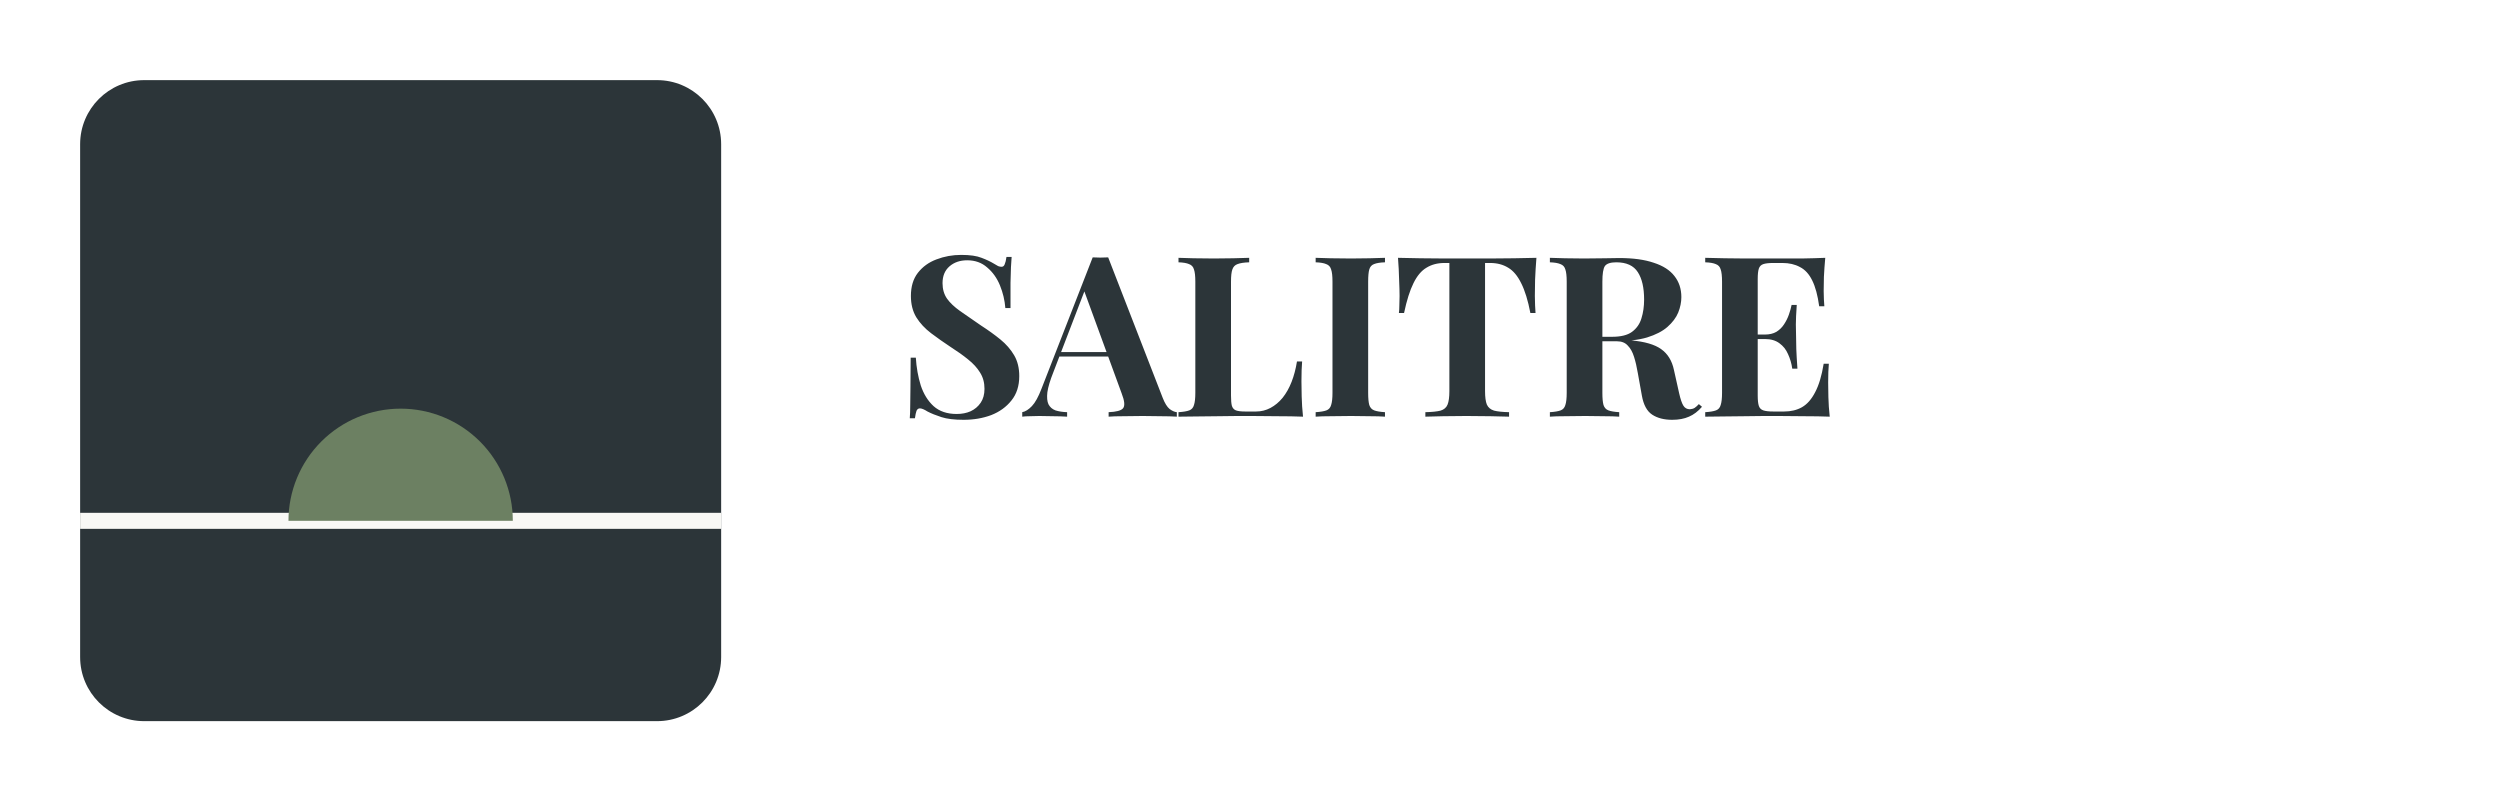
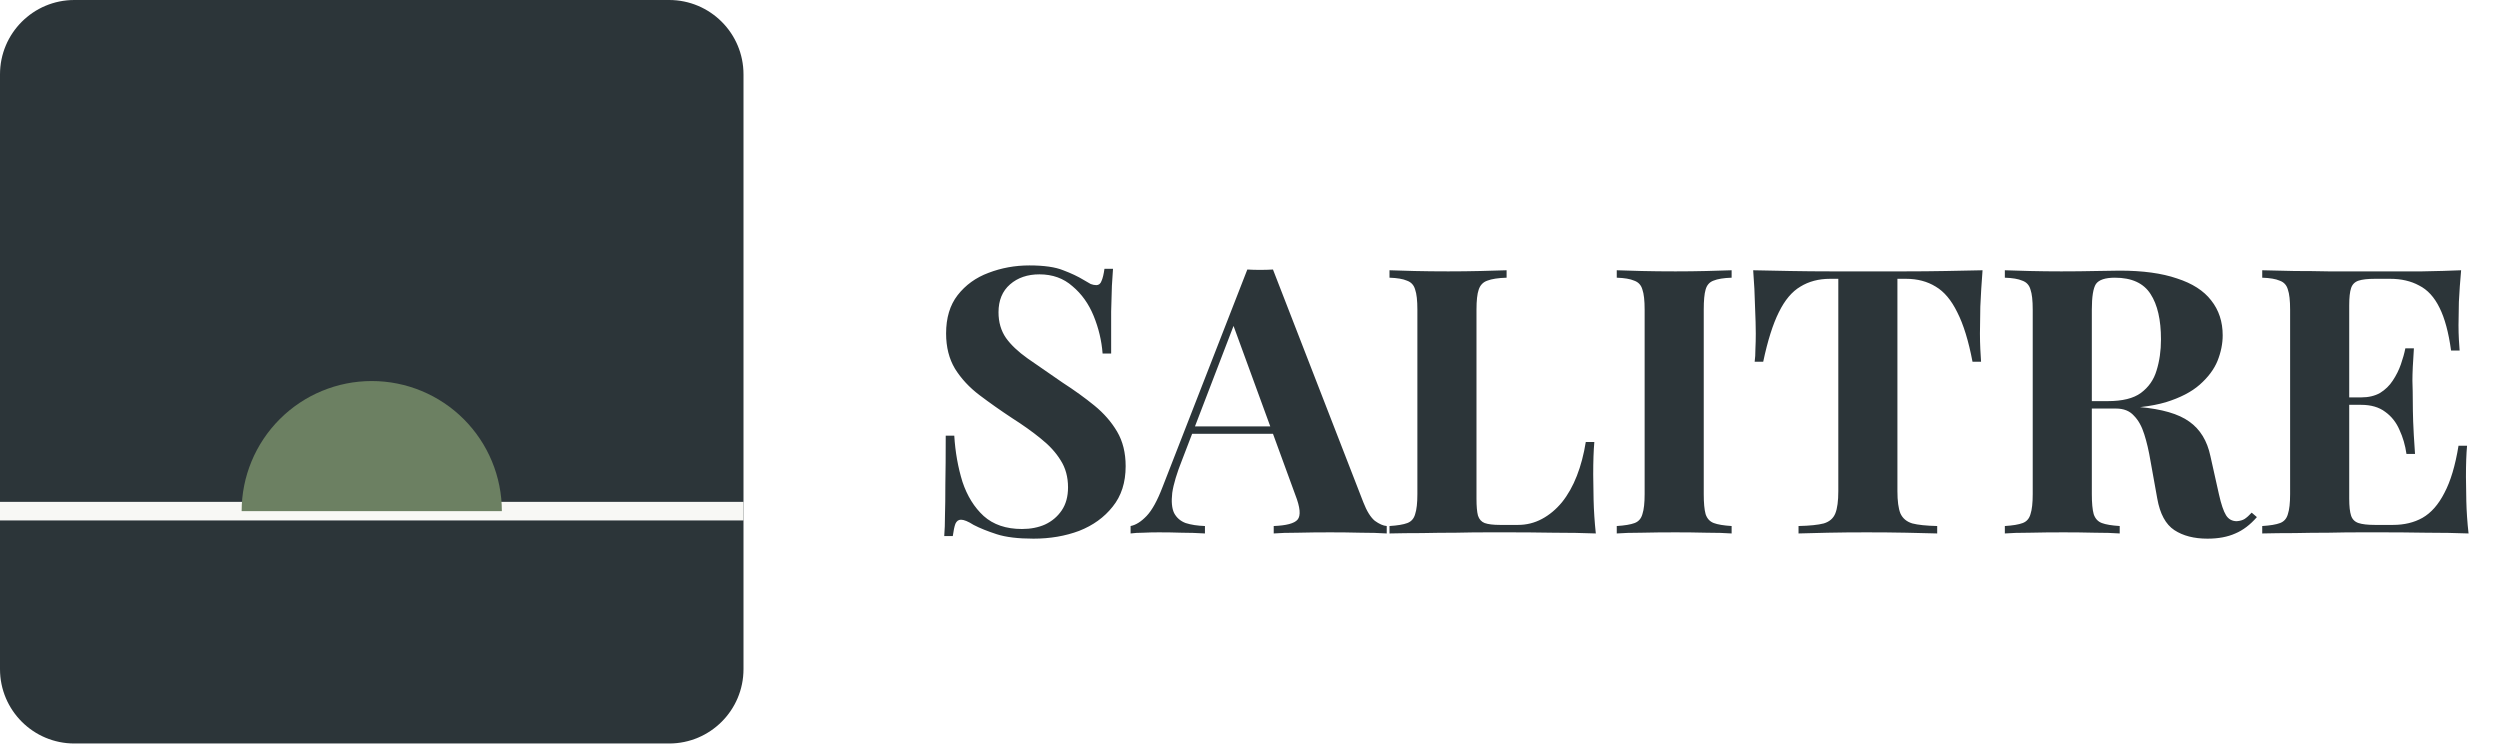
- <svg xmlns="http://www.w3.org/2000/svg" width="312" height="100" viewBox="0 0 312 100" fill="none">
-   <path d="M82 10H18C13.582 10 10 13.582 10 18V82C10 86.418 13.582 90 18 90H82C86.418 90 90 86.418 90 82V18C90 13.582 86.418 10 82 10Z" fill="#2C3539" />
-   <path d="M90 64H10V66H90V64Z" fill="#F8F8F5" />
-   <path d="M36 65C36 61.287 37.475 57.726 40.1 55.1C42.726 52.475 46.287 51 50 51C53.713 51 57.274 52.475 59.9 55.1C62.525 57.726 64 61.287 64 65H36Z" fill="#6C8062" />
-   <path d="M119.952 31.812C121.053 31.812 121.903 31.933 122.5 32.176C123.097 32.4 123.611 32.643 124.04 32.904C124.264 33.035 124.441 33.137 124.572 33.212C124.721 33.268 124.861 33.296 124.992 33.296C125.179 33.296 125.309 33.193 125.384 32.988C125.477 32.783 125.552 32.475 125.608 32.064H126.252C126.233 32.419 126.205 32.848 126.168 33.352C126.149 33.837 126.131 34.481 126.112 35.284C126.112 36.087 126.112 37.141 126.112 38.448H125.468C125.393 37.477 125.169 36.535 124.796 35.62C124.423 34.705 123.891 33.959 123.2 33.38C122.528 32.783 121.697 32.484 120.708 32.484C119.812 32.484 119.075 32.736 118.496 33.24C117.917 33.744 117.628 34.444 117.628 35.34C117.628 36.087 117.815 36.731 118.188 37.272C118.561 37.795 119.103 38.308 119.812 38.812C120.54 39.316 121.417 39.923 122.444 40.632C123.34 41.211 124.143 41.789 124.852 42.368C125.561 42.947 126.131 43.6 126.56 44.328C126.989 45.056 127.204 45.924 127.204 46.932C127.204 48.164 126.877 49.181 126.224 49.984C125.589 50.787 124.749 51.393 123.704 51.804C122.659 52.196 121.511 52.392 120.26 52.392C119.103 52.392 118.179 52.28 117.488 52.056C116.797 51.832 116.219 51.599 115.752 51.356C115.341 51.095 115.024 50.964 114.8 50.964C114.613 50.964 114.473 51.067 114.38 51.272C114.305 51.477 114.24 51.785 114.184 52.196H113.54C113.577 51.748 113.596 51.225 113.596 50.628C113.615 50.031 113.624 49.256 113.624 48.304C113.643 47.333 113.652 46.111 113.652 44.636H114.296C114.371 45.868 114.576 47.025 114.912 48.108C115.267 49.172 115.799 50.031 116.508 50.684C117.236 51.337 118.197 51.664 119.392 51.664C120.045 51.664 120.624 51.552 121.128 51.328C121.651 51.085 122.071 50.731 122.388 50.264C122.705 49.797 122.864 49.219 122.864 48.528C122.864 47.744 122.677 47.063 122.304 46.484C121.949 45.905 121.455 45.364 120.82 44.86C120.204 44.356 119.485 43.843 118.664 43.32C117.787 42.741 116.965 42.163 116.2 41.584C115.435 41.005 114.819 40.343 114.352 39.596C113.904 38.849 113.68 37.963 113.68 36.936C113.68 35.76 113.969 34.799 114.548 34.052C115.145 33.287 115.92 32.727 116.872 32.372C117.843 31.999 118.869 31.812 119.952 31.812ZM138.3 32.12L145.104 49.648C145.365 50.32 145.655 50.787 145.972 51.048C146.308 51.291 146.607 51.421 146.868 51.44V52C146.308 51.963 145.645 51.944 144.88 51.944C144.133 51.925 143.377 51.916 142.612 51.916C141.753 51.916 140.941 51.925 140.176 51.944C139.411 51.944 138.804 51.963 138.356 52V51.44C139.308 51.403 139.905 51.244 140.148 50.964C140.409 50.665 140.353 50.04 139.98 49.088L135.22 36.068L135.724 35.34L131.468 46.428C131.057 47.455 130.805 48.295 130.712 48.948C130.637 49.601 130.684 50.105 130.852 50.46C131.039 50.815 131.328 51.067 131.72 51.216C132.131 51.347 132.616 51.421 133.176 51.44V52C132.56 51.963 131.972 51.944 131.412 51.944C130.852 51.925 130.283 51.916 129.704 51.916C129.293 51.916 128.901 51.925 128.528 51.944C128.173 51.944 127.856 51.963 127.576 52V51.44C127.968 51.365 128.369 51.113 128.78 50.684C129.191 50.255 129.592 49.527 129.984 48.5L136.368 32.12C136.667 32.139 136.984 32.148 137.32 32.148C137.675 32.148 138.001 32.139 138.3 32.12ZM140.26 43.936V44.496H131.916L132.196 43.936H140.26ZM155.897 32.176V32.736C155.262 32.755 154.777 32.829 154.441 32.96C154.124 33.072 153.909 33.296 153.797 33.632C153.685 33.949 153.629 34.453 153.629 35.144V49.368C153.629 49.947 153.666 50.376 153.741 50.656C153.834 50.936 154.002 51.123 154.245 51.216C154.506 51.309 154.889 51.356 155.393 51.356H156.765C157.4 51.356 157.997 51.207 158.557 50.908C159.117 50.609 159.621 50.189 160.069 49.648C160.517 49.088 160.89 48.425 161.189 47.66C161.488 46.895 161.712 46.045 161.861 45.112H162.505C162.449 45.747 162.421 46.568 162.421 47.576C162.421 48.005 162.43 48.631 162.449 49.452C162.468 50.273 162.524 51.123 162.617 52C161.665 51.963 160.592 51.944 159.397 51.944C158.202 51.925 157.138 51.916 156.205 51.916C155.738 51.916 155.141 51.916 154.413 51.916C153.685 51.916 152.901 51.925 152.061 51.944C151.221 51.944 150.372 51.953 149.513 51.972C148.654 51.972 147.842 51.981 147.077 52V51.44C147.674 51.403 148.122 51.328 148.421 51.216C148.72 51.104 148.916 50.88 149.009 50.544C149.121 50.208 149.177 49.704 149.177 49.032V35.144C149.177 34.453 149.121 33.949 149.009 33.632C148.916 33.296 148.71 33.072 148.393 32.96C148.094 32.829 147.656 32.755 147.077 32.736V32.176C147.544 32.195 148.169 32.213 148.953 32.232C149.756 32.251 150.605 32.26 151.501 32.26C152.322 32.26 153.125 32.251 153.909 32.232C154.712 32.213 155.374 32.195 155.897 32.176ZM172.846 32.176V32.736C172.249 32.755 171.792 32.829 171.474 32.96C171.176 33.072 170.98 33.296 170.886 33.632C170.793 33.949 170.746 34.453 170.746 35.144V49.032C170.746 49.704 170.793 50.208 170.886 50.544C170.998 50.88 171.204 51.104 171.502 51.216C171.801 51.328 172.249 51.403 172.846 51.44V52C172.342 51.963 171.708 51.944 170.942 51.944C170.177 51.925 169.402 51.916 168.618 51.916C167.704 51.916 166.854 51.925 166.07 51.944C165.305 51.944 164.68 51.963 164.194 52V51.44C164.792 51.403 165.24 51.328 165.538 51.216C165.837 51.104 166.033 50.88 166.126 50.544C166.238 50.208 166.294 49.704 166.294 49.032V35.144C166.294 34.453 166.238 33.949 166.126 33.632C166.033 33.296 165.828 33.072 165.51 32.96C165.212 32.829 164.773 32.755 164.194 32.736V32.176C164.68 32.195 165.305 32.213 166.07 32.232C166.854 32.251 167.704 32.26 168.618 32.26C169.402 32.26 170.177 32.251 170.942 32.232C171.708 32.213 172.342 32.195 172.846 32.176ZM191.746 32.176C191.671 33.128 191.615 34.043 191.578 34.92C191.559 35.797 191.55 36.469 191.55 36.936C191.55 37.347 191.559 37.739 191.578 38.112C191.596 38.485 191.615 38.803 191.634 39.064H190.99C190.691 37.496 190.308 36.255 189.842 35.34C189.394 34.425 188.852 33.781 188.218 33.408C187.583 33.016 186.836 32.82 185.978 32.82H185.334V48.808C185.334 49.555 185.408 50.115 185.558 50.488C185.726 50.861 186.024 51.113 186.454 51.244C186.883 51.356 187.508 51.421 188.33 51.44V52C187.751 51.981 186.976 51.963 186.006 51.944C185.054 51.925 184.055 51.916 183.01 51.916C181.983 51.916 181.012 51.925 180.098 51.944C179.183 51.963 178.446 51.981 177.886 52V51.44C178.726 51.421 179.36 51.356 179.79 51.244C180.219 51.113 180.508 50.861 180.658 50.488C180.807 50.115 180.882 49.555 180.882 48.808V32.82H180.266C179.407 32.82 178.66 33.016 178.026 33.408C177.391 33.781 176.85 34.425 176.402 35.34C175.954 36.236 175.562 37.477 175.226 39.064H174.582C174.619 38.803 174.638 38.485 174.638 38.112C174.656 37.739 174.666 37.347 174.666 36.936C174.666 36.469 174.647 35.797 174.61 34.92C174.591 34.043 174.544 33.128 174.47 32.176C175.328 32.195 176.262 32.213 177.27 32.232C178.296 32.251 179.323 32.26 180.35 32.26C181.376 32.26 182.3 32.26 183.122 32.26C183.962 32.26 184.886 32.26 185.894 32.26C186.92 32.26 187.947 32.251 188.974 32.232C190 32.213 190.924 32.195 191.746 32.176ZM193.425 32.176C193.891 32.195 194.517 32.213 195.301 32.232C196.103 32.251 196.897 32.26 197.681 32.26C198.577 32.26 199.445 32.251 200.285 32.232C201.125 32.213 201.722 32.204 202.077 32.204C203.813 32.204 205.25 32.4 206.389 32.792C207.546 33.165 208.405 33.716 208.965 34.444C209.543 35.172 209.833 36.049 209.833 37.076C209.833 37.711 209.702 38.355 209.441 39.008C209.179 39.643 208.731 40.24 208.097 40.8C207.481 41.341 206.631 41.78 205.549 42.116C204.466 42.433 203.103 42.592 201.461 42.592H198.773V42.032H201.181C202.282 42.032 203.113 41.827 203.673 41.416C204.251 40.987 204.643 40.427 204.849 39.736C205.073 39.027 205.185 38.243 205.185 37.384C205.185 35.909 204.923 34.771 204.401 33.968C203.878 33.147 202.982 32.736 201.713 32.736C200.985 32.736 200.509 32.895 200.285 33.212C200.079 33.529 199.977 34.173 199.977 35.144V49.032C199.977 49.704 200.023 50.208 200.117 50.544C200.229 50.88 200.434 51.104 200.733 51.216C201.031 51.328 201.479 51.403 202.077 51.44V52C201.573 51.963 200.938 51.944 200.173 51.944C199.407 51.925 198.633 51.916 197.849 51.916C196.953 51.916 196.103 51.925 195.301 51.944C194.517 51.944 193.891 51.963 193.425 52V51.44C194.022 51.403 194.47 51.328 194.769 51.216C195.067 51.104 195.263 50.88 195.357 50.544C195.469 50.208 195.525 49.704 195.525 49.032V35.144C195.525 34.453 195.469 33.949 195.357 33.632C195.263 33.296 195.058 33.072 194.741 32.96C194.442 32.829 194.003 32.755 193.425 32.736V32.176ZM198.717 42.116C199.519 42.135 200.21 42.172 200.789 42.228C201.386 42.284 201.909 42.34 202.357 42.396C202.805 42.433 203.206 42.461 203.561 42.48C205.259 42.629 206.51 42.993 207.313 43.572C208.134 44.151 208.666 45.019 208.909 46.176L209.553 49.06C209.721 49.807 209.898 50.329 210.085 50.628C210.271 50.927 210.542 51.076 210.897 51.076C211.139 51.057 211.335 51.001 211.485 50.908C211.653 50.796 211.83 50.637 212.017 50.432L212.409 50.768C211.905 51.347 211.363 51.757 210.785 52C210.206 52.261 209.506 52.392 208.685 52.392C207.677 52.392 206.846 52.177 206.193 51.748C205.539 51.319 205.11 50.525 204.905 49.368L204.401 46.568C204.27 45.784 204.111 45.103 203.925 44.524C203.738 43.927 203.477 43.46 203.141 43.124C202.823 42.769 202.375 42.592 201.797 42.592H198.773L198.717 42.116ZM227.791 32.176C227.717 32.997 227.661 33.791 227.623 34.556C227.605 35.321 227.595 35.909 227.595 36.32C227.595 36.693 227.605 37.048 227.623 37.384C227.642 37.72 227.661 38 227.679 38.224H227.035C226.849 36.861 226.559 35.788 226.167 35.004C225.775 34.201 225.262 33.641 224.627 33.324C224.011 32.988 223.283 32.82 222.443 32.82H221.295C220.754 32.82 220.343 32.867 220.063 32.96C219.783 33.053 219.597 33.24 219.503 33.52C219.41 33.8 219.363 34.229 219.363 34.808V49.368C219.363 49.947 219.41 50.376 219.503 50.656C219.597 50.936 219.783 51.123 220.063 51.216C220.343 51.309 220.754 51.356 221.295 51.356H222.667C223.507 51.356 224.245 51.179 224.879 50.824C225.533 50.451 226.083 49.825 226.531 48.948C226.998 48.071 227.353 46.885 227.595 45.392H228.239C228.183 45.989 228.155 46.773 228.155 47.744C228.155 48.173 228.165 48.78 228.183 49.564C228.202 50.348 228.258 51.16 228.351 52C227.399 51.963 226.326 51.944 225.131 51.944C223.937 51.925 222.873 51.916 221.939 51.916C221.473 51.916 220.875 51.916 220.147 51.916C219.419 51.916 218.635 51.925 217.795 51.944C216.955 51.944 216.106 51.953 215.247 51.972C214.389 51.972 213.577 51.981 212.811 52V51.44C213.409 51.403 213.857 51.328 214.155 51.216C214.454 51.104 214.65 50.88 214.743 50.544C214.855 50.208 214.911 49.704 214.911 49.032V35.144C214.911 34.453 214.855 33.949 214.743 33.632C214.65 33.296 214.445 33.072 214.127 32.96C213.829 32.829 213.39 32.755 212.811 32.736V32.176C213.577 32.195 214.389 32.213 215.247 32.232C216.106 32.232 216.955 32.241 217.795 32.26C218.635 32.26 219.419 32.26 220.147 32.26C220.875 32.26 221.473 32.26 221.939 32.26C222.798 32.26 223.769 32.26 224.851 32.26C225.953 32.241 226.933 32.213 227.791 32.176ZM223.423 41.752C223.423 41.752 223.423 41.845 223.423 42.032C223.423 42.219 223.423 42.312 223.423 42.312H218.523C218.523 42.312 218.523 42.219 218.523 42.032C218.523 41.845 218.523 41.752 218.523 41.752H223.423ZM224.235 38.056C224.161 39.12 224.123 39.932 224.123 40.492C224.142 41.052 224.151 41.565 224.151 42.032C224.151 42.499 224.161 43.012 224.179 43.572C224.198 44.132 224.245 44.944 224.319 46.008H223.675C223.582 45.355 223.405 44.748 223.143 44.188C222.901 43.628 222.546 43.18 222.079 42.844C221.613 42.489 221.006 42.312 220.259 42.312V41.752C220.819 41.752 221.295 41.64 221.687 41.416C222.079 41.173 222.397 40.865 222.639 40.492C222.901 40.1 223.106 39.689 223.255 39.26C223.405 38.831 223.517 38.429 223.591 38.056H224.235Z" fill="#2C3539" />
+ <svg xmlns="http://www.w3.org/2000/svg" width="269" height="80" viewBox="0 0 269 80" fill="none">
+   <path d="M72 0H8C3.582 0 0 3.582 0 8V72C0 76.418 3.582 80 8 80H72C76.418 80 80 76.418 80 72V8C80 3.582 76.418 0 72 0Z" fill="#2C3539" />
+   <path d="M80 54H0V56H80V54Z" fill="#F8F8F5" />
+   <path d="M26 55C26 51.287 27.475 47.726 30.101 45.1C32.726 42.475 36.287 41 40 41C43.713 41 47.274 42.475 49.9 45.1C52.525 47.726 54 51.287 54 55H26Z" fill="#6C8062" />
+   <path d="M110.76 28.56C112.333 28.56 113.547 28.733 114.4 29.08C115.253 29.4 115.987 29.747 116.6 30.12C116.92 30.307 117.173 30.453 117.36 30.56C117.573 30.64 117.773 30.68 117.96 30.68C118.227 30.68 118.413 30.533 118.52 30.24C118.653 29.947 118.76 29.507 118.84 28.92H119.76C119.733 29.427 119.693 30.04 119.64 30.76C119.613 31.453 119.587 32.373 119.56 33.52C119.56 34.667 119.56 36.173 119.56 38.04H118.64C118.533 36.653 118.213 35.307 117.68 34C117.147 32.693 116.387 31.627 115.4 30.8C114.44 29.947 113.253 29.52 111.84 29.52C110.56 29.52 109.507 29.88 108.68 30.6C107.853 31.32 107.44 32.32 107.44 33.6C107.44 34.667 107.707 35.587 108.24 36.36C108.773 37.107 109.547 37.84 110.56 38.56C111.6 39.28 112.853 40.147 114.32 41.16C115.6 41.987 116.747 42.813 117.76 43.64C118.773 44.467 119.587 45.4 120.2 46.44C120.813 47.48 121.12 48.72 121.12 50.16C121.12 51.92 120.653 53.373 119.72 54.52C118.813 55.667 117.613 56.533 116.12 57.12C114.627 57.68 112.987 57.96 111.2 57.96C109.547 57.96 108.227 57.8 107.24 57.48C106.253 57.16 105.427 56.827 104.76 56.48C104.173 56.107 103.72 55.92 103.4 55.92C103.133 55.92 102.933 56.067 102.8 56.36C102.693 56.653 102.6 57.093 102.52 57.68H101.6C101.653 57.04 101.68 56.293 101.68 55.44C101.707 54.587 101.72 53.48 101.72 52.12C101.747 50.733 101.76 48.987 101.76 46.88H102.68C102.787 48.64 103.08 50.293 103.56 51.84C104.067 53.36 104.827 54.587 105.84 55.52C106.88 56.453 108.253 56.92 109.96 56.92C110.893 56.92 111.72 56.76 112.44 56.44C113.187 56.093 113.787 55.587 114.24 54.92C114.693 54.253 114.92 53.427 114.92 52.44C114.92 51.32 114.653 50.347 114.12 49.52C113.613 48.693 112.907 47.92 112 47.2C111.12 46.48 110.093 45.747 108.92 45C107.667 44.173 106.493 43.347 105.4 42.52C104.307 41.693 103.427 40.747 102.76 39.68C102.12 38.613 101.8 37.347 101.8 35.88C101.8 34.2 102.213 32.827 103.04 31.76C103.893 30.667 105 29.867 106.36 29.36C107.747 28.827 109.213 28.56 110.76 28.56ZM136.972 29L146.692 54.04C147.065 55 147.478 55.667 147.932 56.04C148.412 56.387 148.838 56.573 149.212 56.6V57.4C148.412 57.347 147.465 57.32 146.372 57.32C145.305 57.293 144.225 57.28 143.132 57.28C141.905 57.28 140.745 57.293 139.652 57.32C138.558 57.32 137.692 57.347 137.052 57.4V56.6C138.412 56.547 139.265 56.32 139.612 55.92C139.985 55.493 139.905 54.6 139.372 53.24L132.572 34.64L133.292 33.6L127.212 49.44C126.625 50.907 126.265 52.107 126.132 53.04C126.025 53.973 126.092 54.693 126.332 55.2C126.598 55.707 127.012 56.067 127.572 56.28C128.158 56.467 128.852 56.573 129.652 56.6V57.4C128.772 57.347 127.932 57.32 127.132 57.32C126.332 57.293 125.518 57.28 124.692 57.28C124.105 57.28 123.545 57.293 123.012 57.32C122.505 57.32 122.052 57.347 121.652 57.4V56.6C122.212 56.493 122.785 56.133 123.372 55.52C123.958 54.907 124.532 53.867 125.092 52.4L134.212 29C134.638 29.027 135.092 29.04 135.572 29.04C136.078 29.04 136.545 29.027 136.972 29ZM139.772 45.88V46.68H127.852L128.252 45.88H139.772ZM162.11 29.08V29.88C161.203 29.907 160.51 30.013 160.03 30.2C159.577 30.36 159.27 30.68 159.11 31.16C158.95 31.613 158.87 32.333 158.87 33.32V53.64C158.87 54.467 158.923 55.08 159.03 55.48C159.163 55.88 159.403 56.147 159.75 56.28C160.123 56.413 160.67 56.48 161.39 56.48H163.35C164.257 56.48 165.11 56.267 165.91 55.84C166.71 55.413 167.43 54.813 168.07 54.04C168.71 53.24 169.243 52.293 169.67 51.2C170.097 50.107 170.417 48.893 170.63 47.56H171.55C171.47 48.467 171.43 49.64 171.43 51.08C171.43 51.693 171.443 52.587 171.47 53.76C171.497 54.933 171.577 56.147 171.71 57.4C170.35 57.347 168.817 57.32 167.11 57.32C165.403 57.293 163.883 57.28 162.55 57.28C161.883 57.28 161.03 57.28 159.99 57.28C158.95 57.28 157.83 57.293 156.63 57.32C155.43 57.32 154.217 57.333 152.99 57.36C151.763 57.36 150.603 57.373 149.51 57.4V56.6C150.363 56.547 151.003 56.44 151.43 56.28C151.857 56.12 152.137 55.8 152.27 55.32C152.43 54.84 152.51 54.12 152.51 53.16V33.32C152.51 32.333 152.43 31.613 152.27 31.16C152.137 30.68 151.843 30.36 151.39 30.2C150.963 30.013 150.337 29.907 149.51 29.88V29.08C150.177 29.107 151.07 29.133 152.19 29.16C153.337 29.187 154.55 29.2 155.83 29.2C157.003 29.2 158.15 29.187 159.27 29.16C160.417 29.133 161.363 29.107 162.11 29.08ZM186.323 29.08V29.88C185.47 29.907 184.816 30.013 184.363 30.2C183.936 30.36 183.656 30.68 183.523 31.16C183.39 31.613 183.323 32.333 183.323 33.32V53.16C183.323 54.12 183.39 54.84 183.523 55.32C183.683 55.8 183.976 56.12 184.403 56.28C184.83 56.44 185.47 56.547 186.323 56.6V57.4C185.603 57.347 184.696 57.32 183.603 57.32C182.51 57.293 181.403 57.28 180.283 57.28C178.976 57.28 177.763 57.293 176.643 57.32C175.55 57.32 174.656 57.347 173.963 57.4V56.6C174.816 56.547 175.456 56.44 175.883 56.28C176.31 56.12 176.59 55.8 176.723 55.32C176.883 54.84 176.963 54.12 176.963 53.16V33.32C176.963 32.333 176.883 31.613 176.723 31.16C176.59 30.68 176.296 30.36 175.843 30.2C175.416 30.013 174.79 29.907 173.963 29.88V29.08C174.656 29.107 175.55 29.133 176.643 29.16C177.763 29.187 178.976 29.2 180.283 29.2C181.403 29.2 182.51 29.187 183.603 29.16C184.696 29.133 185.603 29.107 186.323 29.08ZM213.322 29.08C213.216 30.44 213.136 31.747 213.082 33C213.056 34.253 213.042 35.213 213.042 35.88C213.042 36.467 213.056 37.027 213.082 37.56C213.109 38.093 213.136 38.547 213.162 38.92H212.242C211.816 36.68 211.269 34.907 210.602 33.6C209.962 32.293 209.189 31.373 208.282 30.84C207.376 30.28 206.309 30 205.082 30H204.162V52.84C204.162 53.907 204.269 54.707 204.482 55.24C204.722 55.773 205.149 56.133 205.762 56.32C206.376 56.48 207.269 56.573 208.442 56.6V57.4C207.616 57.373 206.509 57.347 205.122 57.32C203.762 57.293 202.336 57.28 200.842 57.28C199.376 57.28 197.989 57.293 196.682 57.32C195.376 57.347 194.322 57.373 193.522 57.4V56.6C194.722 56.573 195.629 56.48 196.242 56.32C196.856 56.133 197.269 55.773 197.482 55.24C197.696 54.707 197.802 53.907 197.802 52.84V30H196.922C195.696 30 194.629 30.28 193.722 30.84C192.816 31.373 192.042 32.293 191.402 33.6C190.762 34.88 190.202 36.653 189.722 38.92H188.802C188.856 38.547 188.882 38.093 188.882 37.56C188.909 37.027 188.922 36.467 188.922 35.88C188.922 35.213 188.896 34.253 188.842 33C188.816 31.747 188.749 30.44 188.642 29.08C189.869 29.107 191.202 29.133 192.642 29.16C194.109 29.187 195.576 29.2 197.042 29.2C198.509 29.2 199.829 29.2 201.002 29.2C202.202 29.2 203.522 29.2 204.962 29.2C206.429 29.2 207.896 29.187 209.362 29.16C210.829 29.133 212.149 29.107 213.322 29.08ZM215.721 29.08C216.388 29.107 217.281 29.133 218.401 29.16C219.548 29.187 220.681 29.2 221.801 29.2C223.081 29.2 224.321 29.187 225.521 29.16C226.721 29.133 227.574 29.12 228.081 29.12C230.561 29.12 232.614 29.4 234.241 29.96C235.894 30.493 237.121 31.28 237.921 32.32C238.748 33.36 239.161 34.613 239.161 36.08C239.161 36.987 238.974 37.907 238.601 38.84C238.228 39.747 237.588 40.6 236.681 41.4C235.801 42.173 234.588 42.8 233.041 43.28C231.494 43.733 229.548 43.96 227.201 43.96H223.361V43.16H226.801C228.374 43.16 229.561 42.867 230.361 42.28C231.188 41.667 231.748 40.867 232.041 39.88C232.361 38.867 232.521 37.747 232.521 36.52C232.521 34.413 232.148 32.787 231.401 31.64C230.654 30.467 229.374 29.88 227.561 29.88C226.521 29.88 225.841 30.107 225.521 30.56C225.228 31.013 225.081 31.933 225.081 33.32V53.16C225.081 54.12 225.148 54.84 225.281 55.32C225.441 55.8 225.734 56.12 226.161 56.28C226.588 56.44 227.228 56.547 228.081 56.6V57.4C227.361 57.347 226.454 57.32 225.361 57.32C224.268 57.293 223.161 57.28 222.041 57.28C220.761 57.28 219.548 57.293 218.401 57.32C217.281 57.32 216.388 57.347 215.721 57.4V56.6C216.574 56.547 217.214 56.44 217.641 56.28C218.068 56.12 218.348 55.8 218.481 55.32C218.641 54.84 218.721 54.12 218.721 53.16V33.32C218.721 32.333 218.641 31.613 218.481 31.16C218.348 30.68 218.054 30.36 217.601 30.2C217.174 30.013 216.548 29.907 215.721 29.88V29.08ZM223.281 43.28C224.428 43.307 225.414 43.36 226.241 43.44C227.094 43.52 227.841 43.6 228.481 43.68C229.121 43.733 229.694 43.773 230.201 43.8C232.628 44.013 234.414 44.533 235.561 45.36C236.734 46.187 237.494 47.427 237.841 49.08L238.761 53.2C239.001 54.267 239.254 55.013 239.521 55.44C239.788 55.867 240.174 56.08 240.681 56.08C241.028 56.053 241.308 55.973 241.521 55.84C241.761 55.68 242.014 55.453 242.281 55.16L242.841 55.64C242.121 56.467 241.348 57.053 240.521 57.4C239.694 57.773 238.694 57.96 237.521 57.96C236.081 57.96 234.894 57.653 233.961 57.04C233.028 56.427 232.414 55.293 232.121 53.64L231.401 49.64C231.214 48.52 230.988 47.547 230.721 46.72C230.454 45.867 230.081 45.2 229.601 44.72C229.148 44.213 228.508 43.96 227.681 43.96H223.361L223.281 43.28ZM264.816 29.08C264.71 30.253 264.63 31.387 264.576 32.48C264.55 33.573 264.536 34.413 264.536 35C264.536 35.533 264.55 36.04 264.576 36.52C264.603 37 264.63 37.4 264.656 37.72H263.736C263.47 35.773 263.056 34.24 262.496 33.12C261.936 31.973 261.203 31.173 260.296 30.72C259.416 30.24 258.376 30 257.176 30H255.536C254.763 30 254.176 30.067 253.776 30.2C253.376 30.333 253.11 30.6 252.976 31C252.843 31.4 252.776 32.013 252.776 32.84V53.64C252.776 54.467 252.843 55.08 252.976 55.48C253.11 55.88 253.376 56.147 253.776 56.28C254.176 56.413 254.763 56.48 255.536 56.48H257.496C258.696 56.48 259.75 56.227 260.656 55.72C261.59 55.187 262.376 54.293 263.016 53.04C263.683 51.787 264.19 50.093 264.536 47.96H265.456C265.376 48.813 265.336 49.933 265.336 51.32C265.336 51.933 265.35 52.8 265.376 53.92C265.403 55.04 265.483 56.2 265.616 57.4C264.256 57.347 262.723 57.32 261.016 57.32C259.31 57.293 257.79 57.28 256.456 57.28C255.79 57.28 254.936 57.28 253.896 57.28C252.856 57.28 251.736 57.293 250.536 57.32C249.336 57.32 248.123 57.333 246.896 57.36C245.67 57.36 244.51 57.373 243.416 57.4V56.6C244.27 56.547 244.91 56.44 245.336 56.28C245.763 56.12 246.043 55.8 246.176 55.32C246.336 54.84 246.416 54.12 246.416 53.16V33.32C246.416 32.333 246.336 31.613 246.176 31.16C246.043 30.68 245.75 30.36 245.296 30.2C244.87 30.013 244.243 29.907 243.416 29.88V29.08C244.51 29.107 245.67 29.133 246.896 29.16C248.123 29.16 249.336 29.173 250.536 29.2C251.736 29.2 252.856 29.2 253.896 29.2C254.936 29.2 255.79 29.2 256.456 29.2C257.683 29.2 259.07 29.2 260.616 29.2C262.19 29.173 263.59 29.133 264.816 29.08ZM258.576 42.76C258.576 42.76 258.576 42.893 258.576 43.16C258.576 43.427 258.576 43.56 258.576 43.56H251.576C251.576 43.56 251.576 43.427 251.576 43.16C251.576 42.893 251.576 42.76 251.576 42.76H258.576ZM259.736 37.48C259.63 39 259.576 40.16 259.576 40.96C259.603 41.76 259.616 42.493 259.616 43.16C259.616 43.827 259.63 44.56 259.656 45.36C259.683 46.16 259.75 47.32 259.856 48.84H258.936C258.803 47.907 258.55 47.04 258.176 46.24C257.83 45.44 257.323 44.8 256.656 44.32C255.99 43.813 255.123 43.56 254.056 43.56V42.76C254.856 42.76 255.536 42.6 256.096 42.28C256.656 41.933 257.11 41.493 257.456 40.96C257.83 40.4 258.123 39.813 258.336 39.2C258.55 38.587 258.71 38.013 258.816 37.48H259.736Z" fill="#2C3539" />
</svg>
